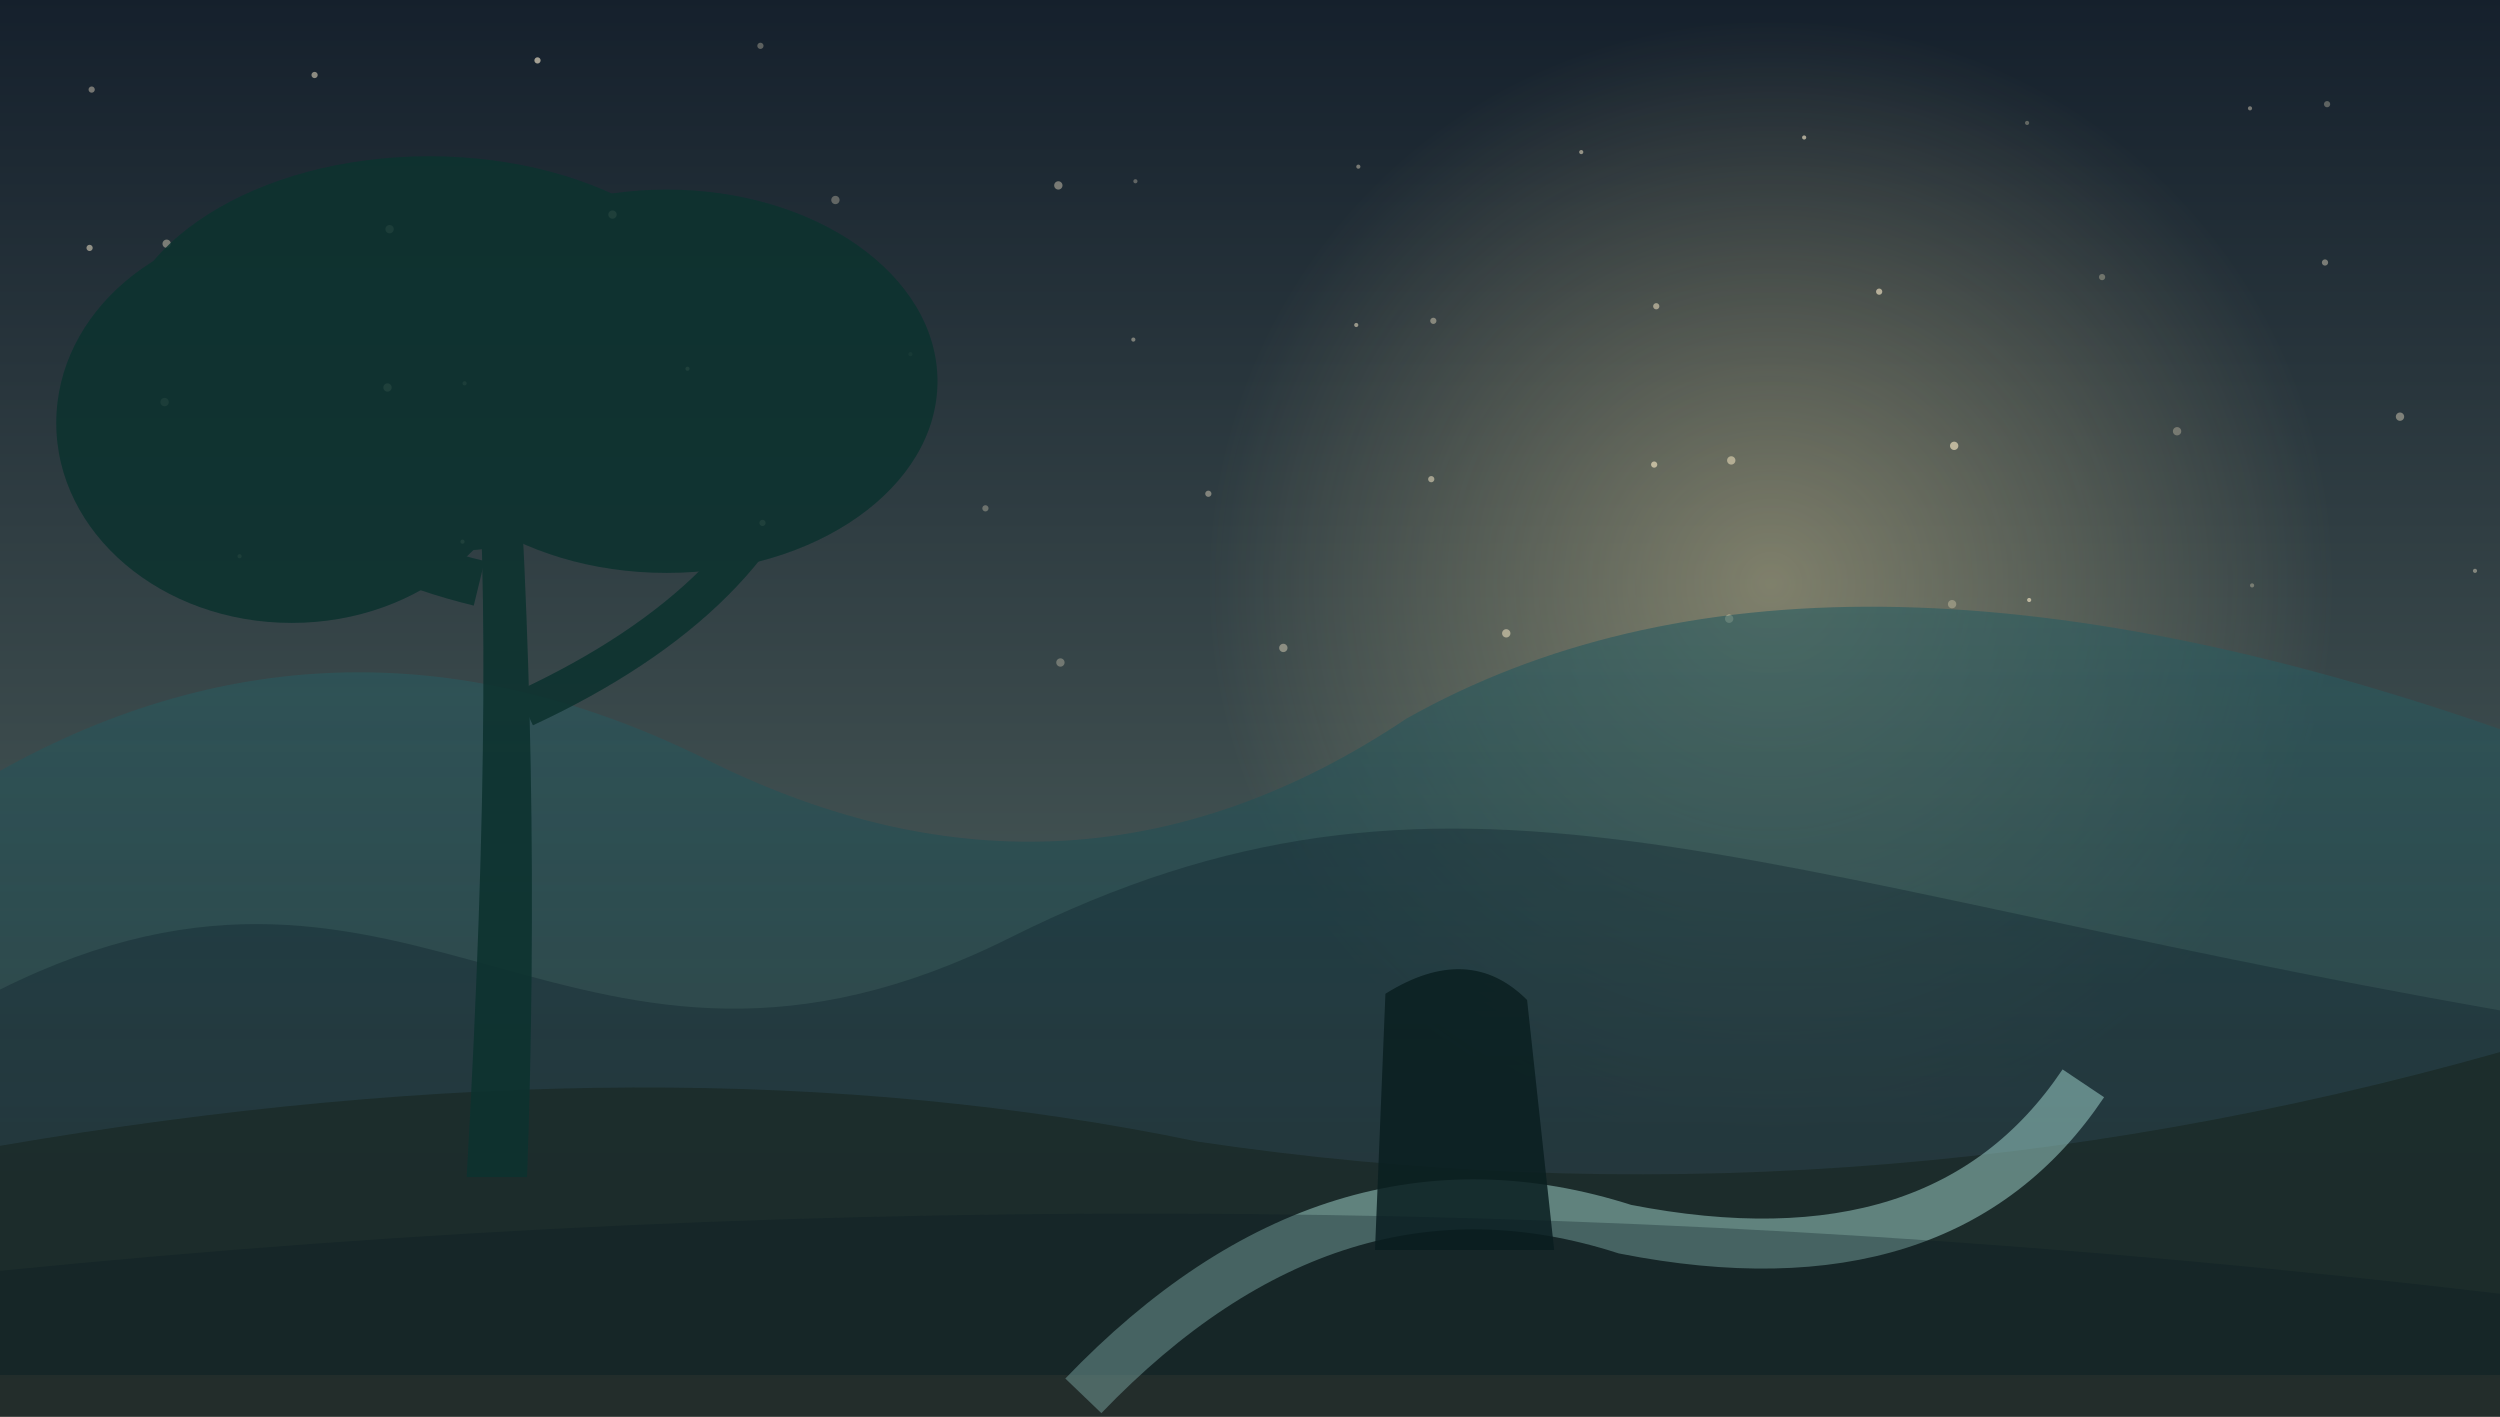
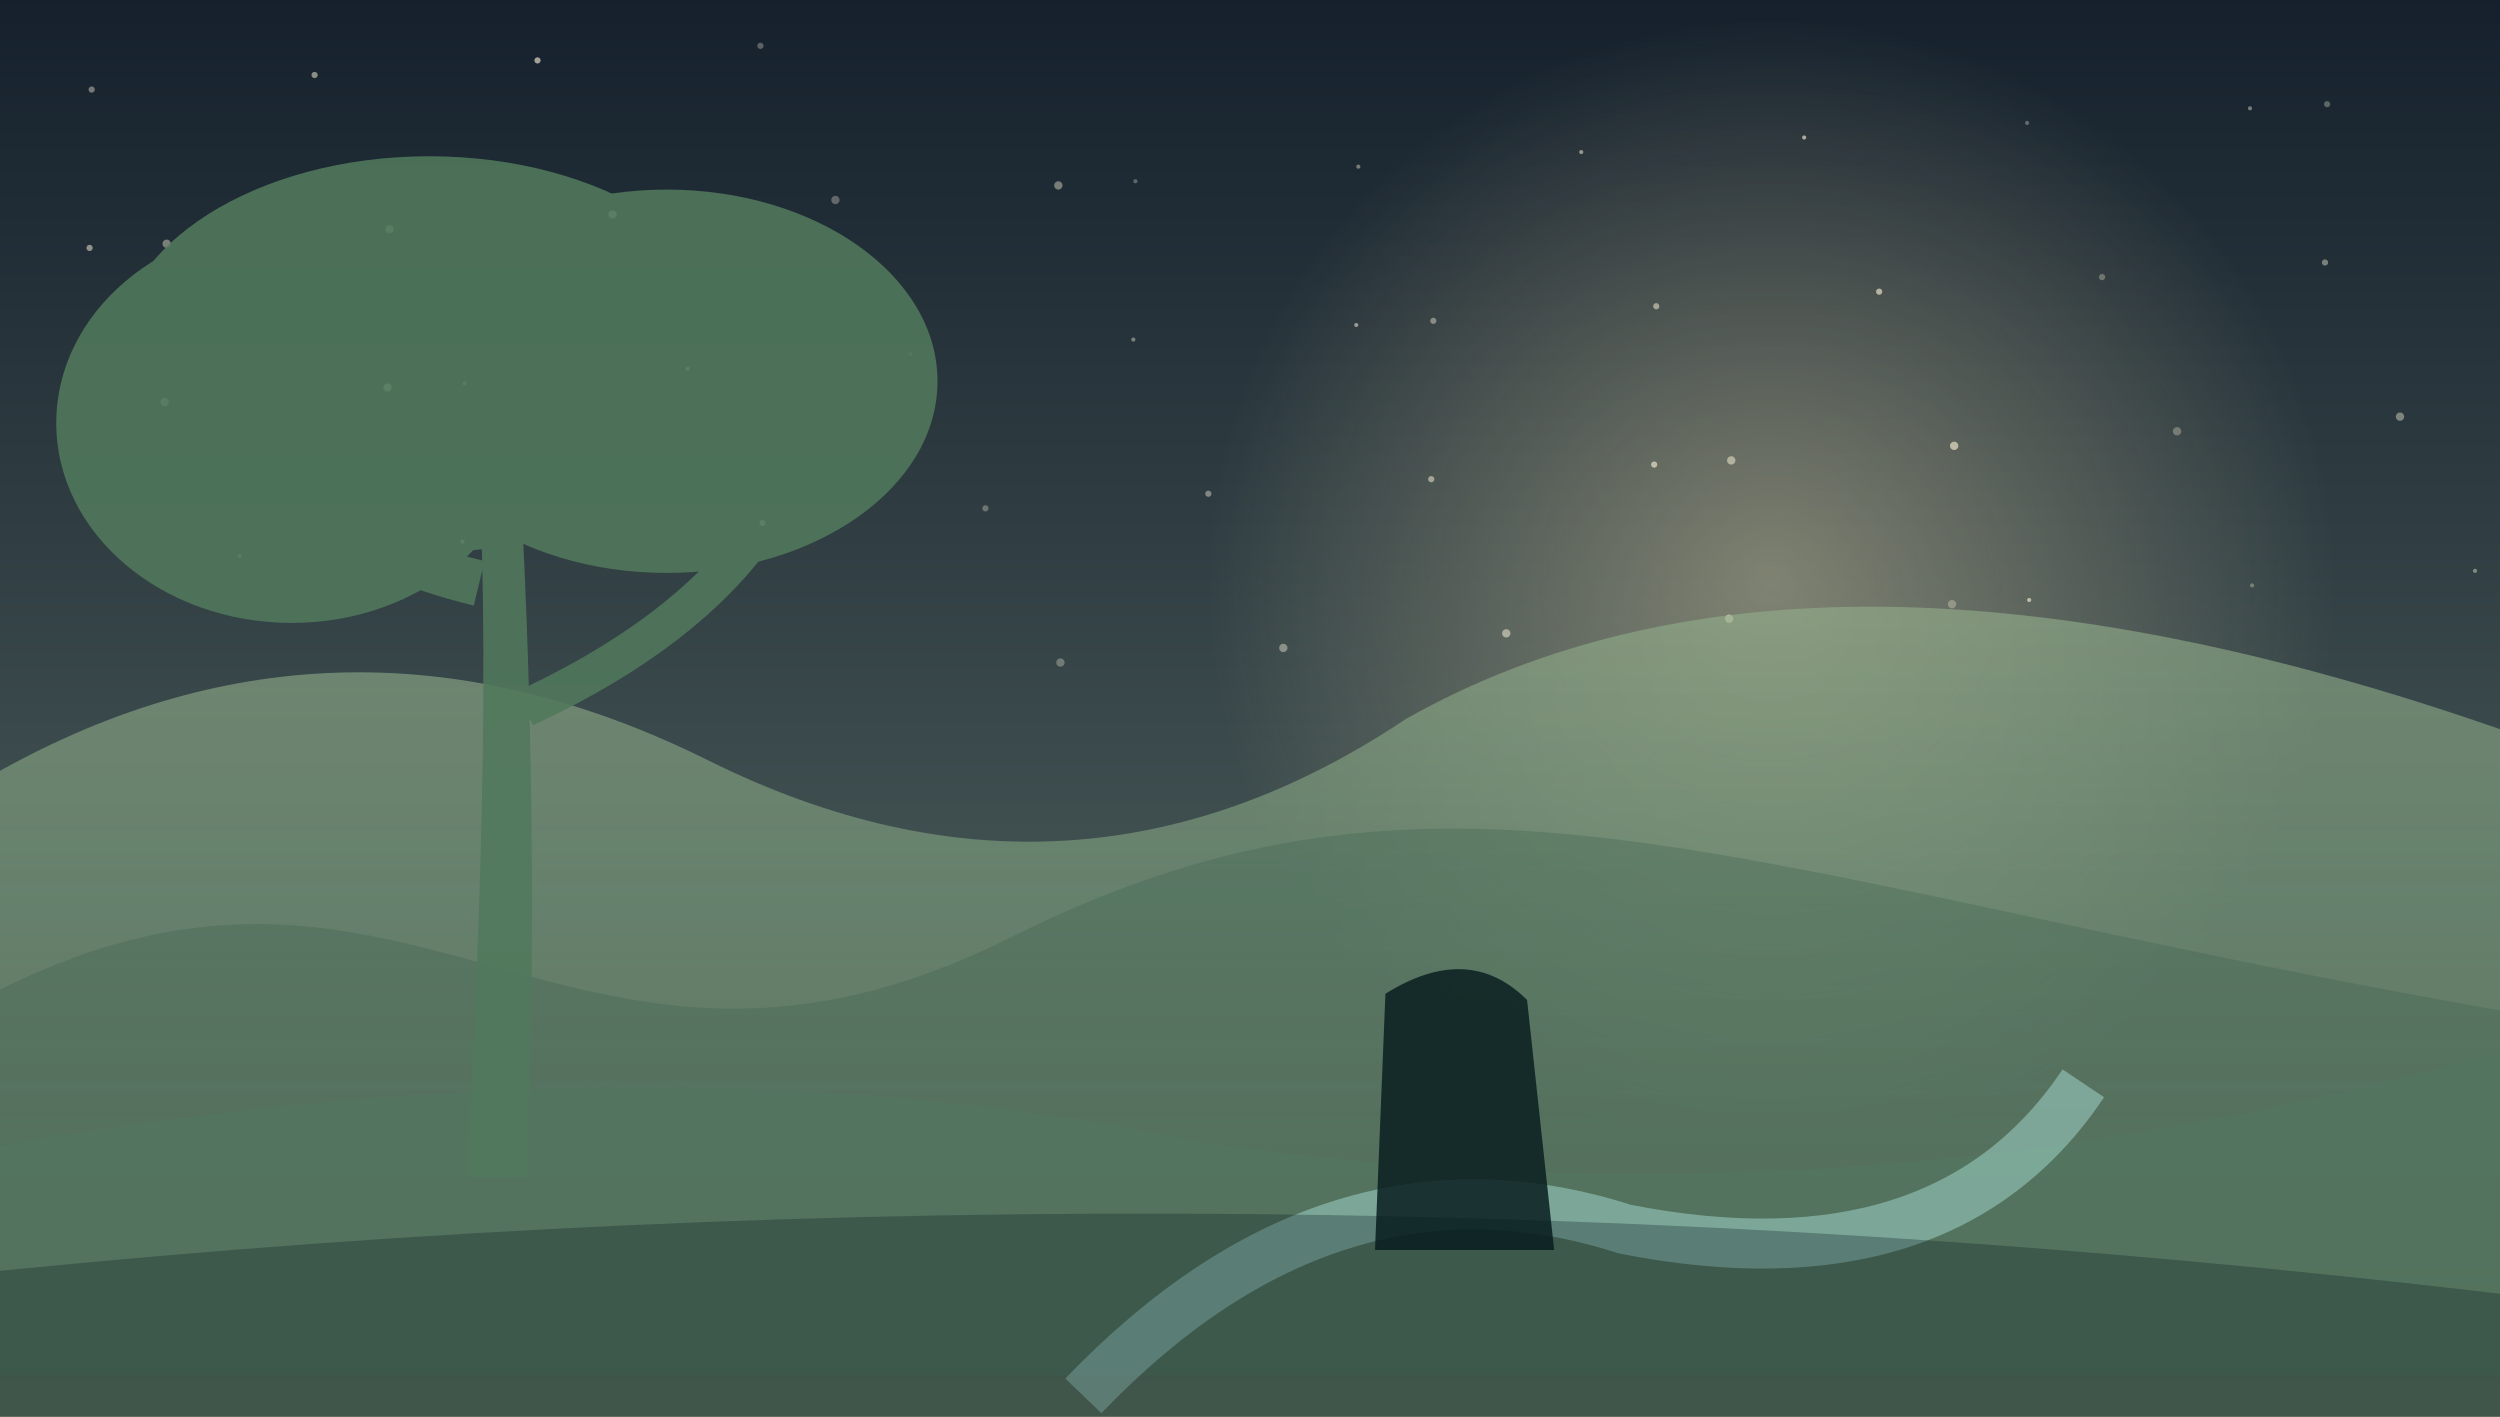
<svg xmlns="http://www.w3.org/2000/svg" viewBox="0 0 1200 680" role="img" aria-label="Symbolic artwork depicting hiding">
  <defs>
    <linearGradient id="sky" x2="0" y2="1">
      <stop stop-color="#15202c" />
      <stop offset=".63" stop-color="#425252" />
      <stop offset="1" stop-color="#7a6659" />
    </linearGradient>
    <radialGradient id="halo">
-       <stop stop-color="#ffe9ab" stop-opacity=".87" />
-       <stop offset="1" stop-color="#ffe9ab" stop-opacity="0" />
+       <stop stop-color="#fff0bc" stop-opacity=".87" />
+       <stop offset="1" stop-color="#fff0bc" stop-opacity="0" />
    </radialGradient>
    <linearGradient id="ridge" x2="0" y2="1">
-       <stop stop-color="#2d5d61" />
-       <stop offset="1" stop-color="#102b32" />
+       <stop stop-color="#91ab89" />
+       <stop offset="1" stop-color="#507b62" />
    </linearGradient>
    <linearGradient id="portal" x2="0" y2="1">
-       <stop stop-color="#ffe7b1" />
-       <stop offset="1" stop-color="#a56c57" stop-opacity="0" />
+       <stop stop-color="#f5e9bd" />
+       <stop offset="1" stop-color="#b4b88d" stop-opacity="0" />
    </linearGradient>
  </defs>
  <rect width="1200" height="680" fill="url(#sky)" />
-   <circle cx="545" cy="87" r="1.0" opacity="0.3" fill="#fff1d4" />
-   <circle cx="688" cy="154" r="1.5" opacity="0.4" fill="#fff1d4" />
-   <circle cx="831" cy="221" r="2.0" opacity="0.5" fill="#fff1d4" />
-   <circle cx="974" cy="288" r="1.0" opacity="0.6" fill="#fff1d4" />
-   <circle cx="1117" cy="50" r="1.5" opacity="0.3" fill="#fff1d4" />
-   <circle cx="80" cy="117" r="2.0" opacity="0.4" fill="#fff1d4" />
-   <circle cx="223" cy="184" r="1.0" opacity="0.5" fill="#fff1d4" />
-   <circle cx="366" cy="251" r="1.5" opacity="0.6" fill="#fff1d4" />
-   <circle cx="509" cy="318" r="2.0" opacity="0.3" fill="#fff1d4" />
-   <circle cx="652" cy="80" r="1.0" opacity="0.4" fill="#fff1d4" />
-   <circle cx="795" cy="147" r="1.5" opacity="0.5" fill="#fff1d4" />
-   <circle cx="938" cy="214" r="2.0" opacity="0.6" fill="#fff1d4" />
-   <circle cx="1081" cy="281" r="1.0" opacity="0.3" fill="#fff1d4" />
-   <circle cx="44" cy="43" r="1.5" opacity="0.4" fill="#fff1d4" />
-   <circle cx="187" cy="110" r="2.0" opacity="0.5" fill="#fff1d4" />
-   <circle cx="330" cy="177" r="1.0" opacity="0.6" fill="#fff1d4" />
-   <circle cx="473" cy="244" r="1.5" opacity="0.3" fill="#fff1d4" />
-   <circle cx="616" cy="311" r="2.0" opacity="0.4" fill="#fff1d4" />
-   <circle cx="759" cy="73" r="1.0" opacity="0.5" fill="#fff1d4" />
-   <circle cx="902" cy="140" r="1.5" opacity="0.6" fill="#fff1d4" />
-   <circle cx="1045" cy="207" r="2.0" opacity="0.3" fill="#fff1d4" />
-   <circle cx="1188" cy="274" r="1.0" opacity="0.4" fill="#fff1d4" />
-   <circle cx="151" cy="36" r="1.5" opacity="0.5" fill="#fff1d4" />
-   <circle cx="294" cy="103" r="2.0" opacity="0.6" fill="#fff1d4" />
-   <circle cx="437" cy="170" r="1.0" opacity="0.3" fill="#fff1d4" />
-   <circle cx="580" cy="237" r="1.5" opacity="0.4" fill="#fff1d4" />
-   <circle cx="723" cy="304" r="2.0" opacity="0.5" fill="#fff1d4" />
-   <circle cx="866" cy="66" r="1.0" opacity="0.6" fill="#fff1d4" />
-   <circle cx="1009" cy="133" r="1.5" opacity="0.3" fill="#fff1d4" />
-   <circle cx="1152" cy="200" r="2.0" opacity="0.4" fill="#fff1d4" />
-   <circle cx="115" cy="267" r="1.0" opacity="0.5" fill="#fff1d4" />
-   <circle cx="258" cy="29" r="1.5" opacity="0.6" fill="#fff1d4" />
-   <circle cx="401" cy="96" r="2.0" opacity="0.3" fill="#fff1d4" />
-   <circle cx="544" cy="163" r="1.0" opacity="0.4" fill="#fff1d4" />
-   <circle cx="687" cy="230" r="1.5" opacity="0.5" fill="#fff1d4" />
-   <circle cx="830" cy="297" r="2.0" opacity="0.6" fill="#fff1d4" />
-   <circle cx="973" cy="59" r="1.0" opacity="0.3" fill="#fff1d4" />
-   <circle cx="1116" cy="126" r="1.5" opacity="0.4" fill="#fff1d4" />
-   <circle cx="79" cy="193" r="2.0" opacity="0.5" fill="#fff1d4" />
-   <circle cx="222" cy="260" r="1.0" opacity="0.6" fill="#fff1d4" />
-   <circle cx="365" cy="22" r="1.5" opacity="0.3" fill="#fff1d4" />
-   <circle cx="508" cy="89" r="2.0" opacity="0.4" fill="#fff1d4" />
-   <circle cx="651" cy="156" r="1.0" opacity="0.5" fill="#fff1d4" />
-   <circle cx="794" cy="223" r="1.5" opacity="0.6" fill="#fff1d4" />
-   <circle cx="937" cy="290" r="2.0" opacity="0.3" fill="#fff1d4" />
-   <circle cx="1080" cy="52" r="1.0" opacity="0.4" fill="#fff1d4" />
-   <circle cx="43" cy="119" r="1.5" opacity="0.5" fill="#fff1d4" />
-   <circle cx="186" cy="186" r="2.0" opacity="0.6" fill="#fff1d4" />
+   <circle cx="545" cy="87" r="1.0" opacity="0.3" fill="#fdf7df" />
+   <circle cx="688" cy="154" r="1.5" opacity="0.4" fill="#fdf7df" />
+   <circle cx="831" cy="221" r="2.0" opacity="0.5" fill="#fdf7df" />
+   <circle cx="974" cy="288" r="1.0" opacity="0.6" fill="#fdf7df" />
+   <circle cx="1117" cy="50" r="1.5" opacity="0.3" fill="#fdf7df" />
+   <circle cx="80" cy="117" r="2.0" opacity="0.4" fill="#fdf7df" />
+   <circle cx="223" cy="184" r="1.0" opacity="0.5" fill="#fdf7df" />
+   <circle cx="366" cy="251" r="1.5" opacity="0.6" fill="#fdf7df" />
+   <circle cx="509" cy="318" r="2.0" opacity="0.3" fill="#fdf7df" />
+   <circle cx="652" cy="80" r="1.0" opacity="0.4" fill="#fdf7df" />
+   <circle cx="795" cy="147" r="1.5" opacity="0.5" fill="#fdf7df" />
+   <circle cx="938" cy="214" r="2.0" opacity="0.6" fill="#fdf7df" />
+   <circle cx="1081" cy="281" r="1.0" opacity="0.3" fill="#fdf7df" />
+   <circle cx="44" cy="43" r="1.5" opacity="0.4" fill="#fdf7df" />
+   <circle cx="187" cy="110" r="2.0" opacity="0.5" fill="#fdf7df" />
+   <circle cx="330" cy="177" r="1.0" opacity="0.6" fill="#fdf7df" />
+   <circle cx="473" cy="244" r="1.5" opacity="0.3" fill="#fdf7df" />
+   <circle cx="616" cy="311" r="2.0" opacity="0.4" fill="#fdf7df" />
+   <circle cx="759" cy="73" r="1.0" opacity="0.5" fill="#fdf7df" />
+   <circle cx="902" cy="140" r="1.5" opacity="0.6" fill="#fdf7df" />
+   <circle cx="1045" cy="207" r="2.0" opacity="0.3" fill="#fdf7df" />
+   <circle cx="1188" cy="274" r="1.0" opacity="0.4" fill="#fdf7df" />
+   <circle cx="151" cy="36" r="1.5" opacity="0.5" fill="#fdf7df" />
+   <circle cx="294" cy="103" r="2.0" opacity="0.6" fill="#fdf7df" />
+   <circle cx="437" cy="170" r="1.0" opacity="0.3" fill="#fdf7df" />
+   <circle cx="580" cy="237" r="1.5" opacity="0.4" fill="#fdf7df" />
+   <circle cx="723" cy="304" r="2.0" opacity="0.5" fill="#fdf7df" />
+   <circle cx="866" cy="66" r="1.0" opacity="0.6" fill="#fdf7df" />
+   <circle cx="1009" cy="133" r="1.5" opacity="0.3" fill="#fdf7df" />
+   <circle cx="1152" cy="200" r="2.0" opacity="0.4" fill="#fdf7df" />
+   <circle cx="115" cy="267" r="1.0" opacity="0.5" fill="#fdf7df" />
+   <circle cx="258" cy="29" r="1.5" opacity="0.6" fill="#fdf7df" />
+   <circle cx="401" cy="96" r="2.0" opacity="0.3" fill="#fdf7df" />
+   <circle cx="544" cy="163" r="1.0" opacity="0.4" fill="#fdf7df" />
+   <circle cx="687" cy="230" r="1.5" opacity="0.5" fill="#fdf7df" />
+   <circle cx="830" cy="297" r="2.0" opacity="0.6" fill="#fdf7df" />
+   <circle cx="973" cy="59" r="1.0" opacity="0.3" fill="#fdf7df" />
+   <circle cx="1116" cy="126" r="1.5" opacity="0.4" fill="#fdf7df" />
+   <circle cx="79" cy="193" r="2.0" opacity="0.5" fill="#fdf7df" />
+   <circle cx="222" cy="260" r="1.0" opacity="0.6" fill="#fdf7df" />
+   <circle cx="365" cy="22" r="1.5" opacity="0.3" fill="#fdf7df" />
+   <circle cx="508" cy="89" r="2.0" opacity="0.4" fill="#fdf7df" />
+   <circle cx="651" cy="156" r="1.0" opacity="0.5" fill="#fdf7df" />
+   <circle cx="794" cy="223" r="1.5" opacity="0.6" fill="#fdf7df" />
+   <circle cx="937" cy="290" r="2.0" opacity="0.3" fill="#fdf7df" />
+   <circle cx="1080" cy="52" r="1.0" opacity="0.4" fill="#fdf7df" />
+   <circle cx="43" cy="119" r="1.5" opacity="0.5" fill="#fdf7df" />
+   <circle cx="186" cy="186" r="2.0" opacity="0.6" fill="#fdf7df" />
  <circle cx="850" cy="280" r="270" fill="url(#halo)" opacity=".43" />
  <path d="M0 370 Q165 278 340 365 T675 345 Q870 235 1200 350 V660 H0Z" fill="url(#ridge)" opacity=".65" />
-   <path d="M0 475 C200 375 275 555 485 450 S830 420 1200 485 V680 H0Z" fill="#091c26" opacity=".33" />
-   <path d="M0 550 Q320 495 575 548 Q885 594 1200 505 V680 H0Z" fill="#172620" opacity=".61" />
-   <g opacity=".88" fill="#0c322f">
+   <path d="M0 475 C200 375 275 555 485 450 S830 420 1200 485 V680 H0Z" fill="#3d624f" opacity=".33" />
+   <path d="M0 550 Q320 495 575 548 Q885 594 1200 505 V680 H0Z" fill="#52765e" opacity=".61" />
+   <g opacity=".88" fill="#50785c">
    <path d="M224 565 Q239 300 226 175 L246 175 Q260 367 253 565Z" />
-     <path d="M230 280 Q127 255 84 170" stroke="#0c322f" stroke-width="22" fill="none" />
-     <path d="M252 340 Q366 287 388 204" stroke="#0c322f" stroke-width="18" fill="none" />
+     <path d="M230 280 Q127 255 84 170" stroke="#50785c" stroke-width="22" fill="none" />
+     <path d="M252 340 Q366 287 388 204" stroke="#50785c" stroke-width="18" fill="none" />
    <ellipse cx="206" cy="170" rx="150" ry="95" />
    <ellipse cx="320" cy="183" rx="130" ry="92" />
    <ellipse cx="140" cy="203" rx="113" ry="96" />
  </g>
  <path d="M520 670 Q640 545 780 590 Q933 620 1000 520" stroke="#a9dfd8" stroke-width="24" opacity=".48" fill="none" />
  <path d="M660 600 L665 477 Q705 452 733 480 L746 600Z" fill="#091e20" opacity=".85" />
  <path d="M0 610 Q600 550 1200 621 V680 H0Z" fill="#061820" opacity=".29" />
</svg>
